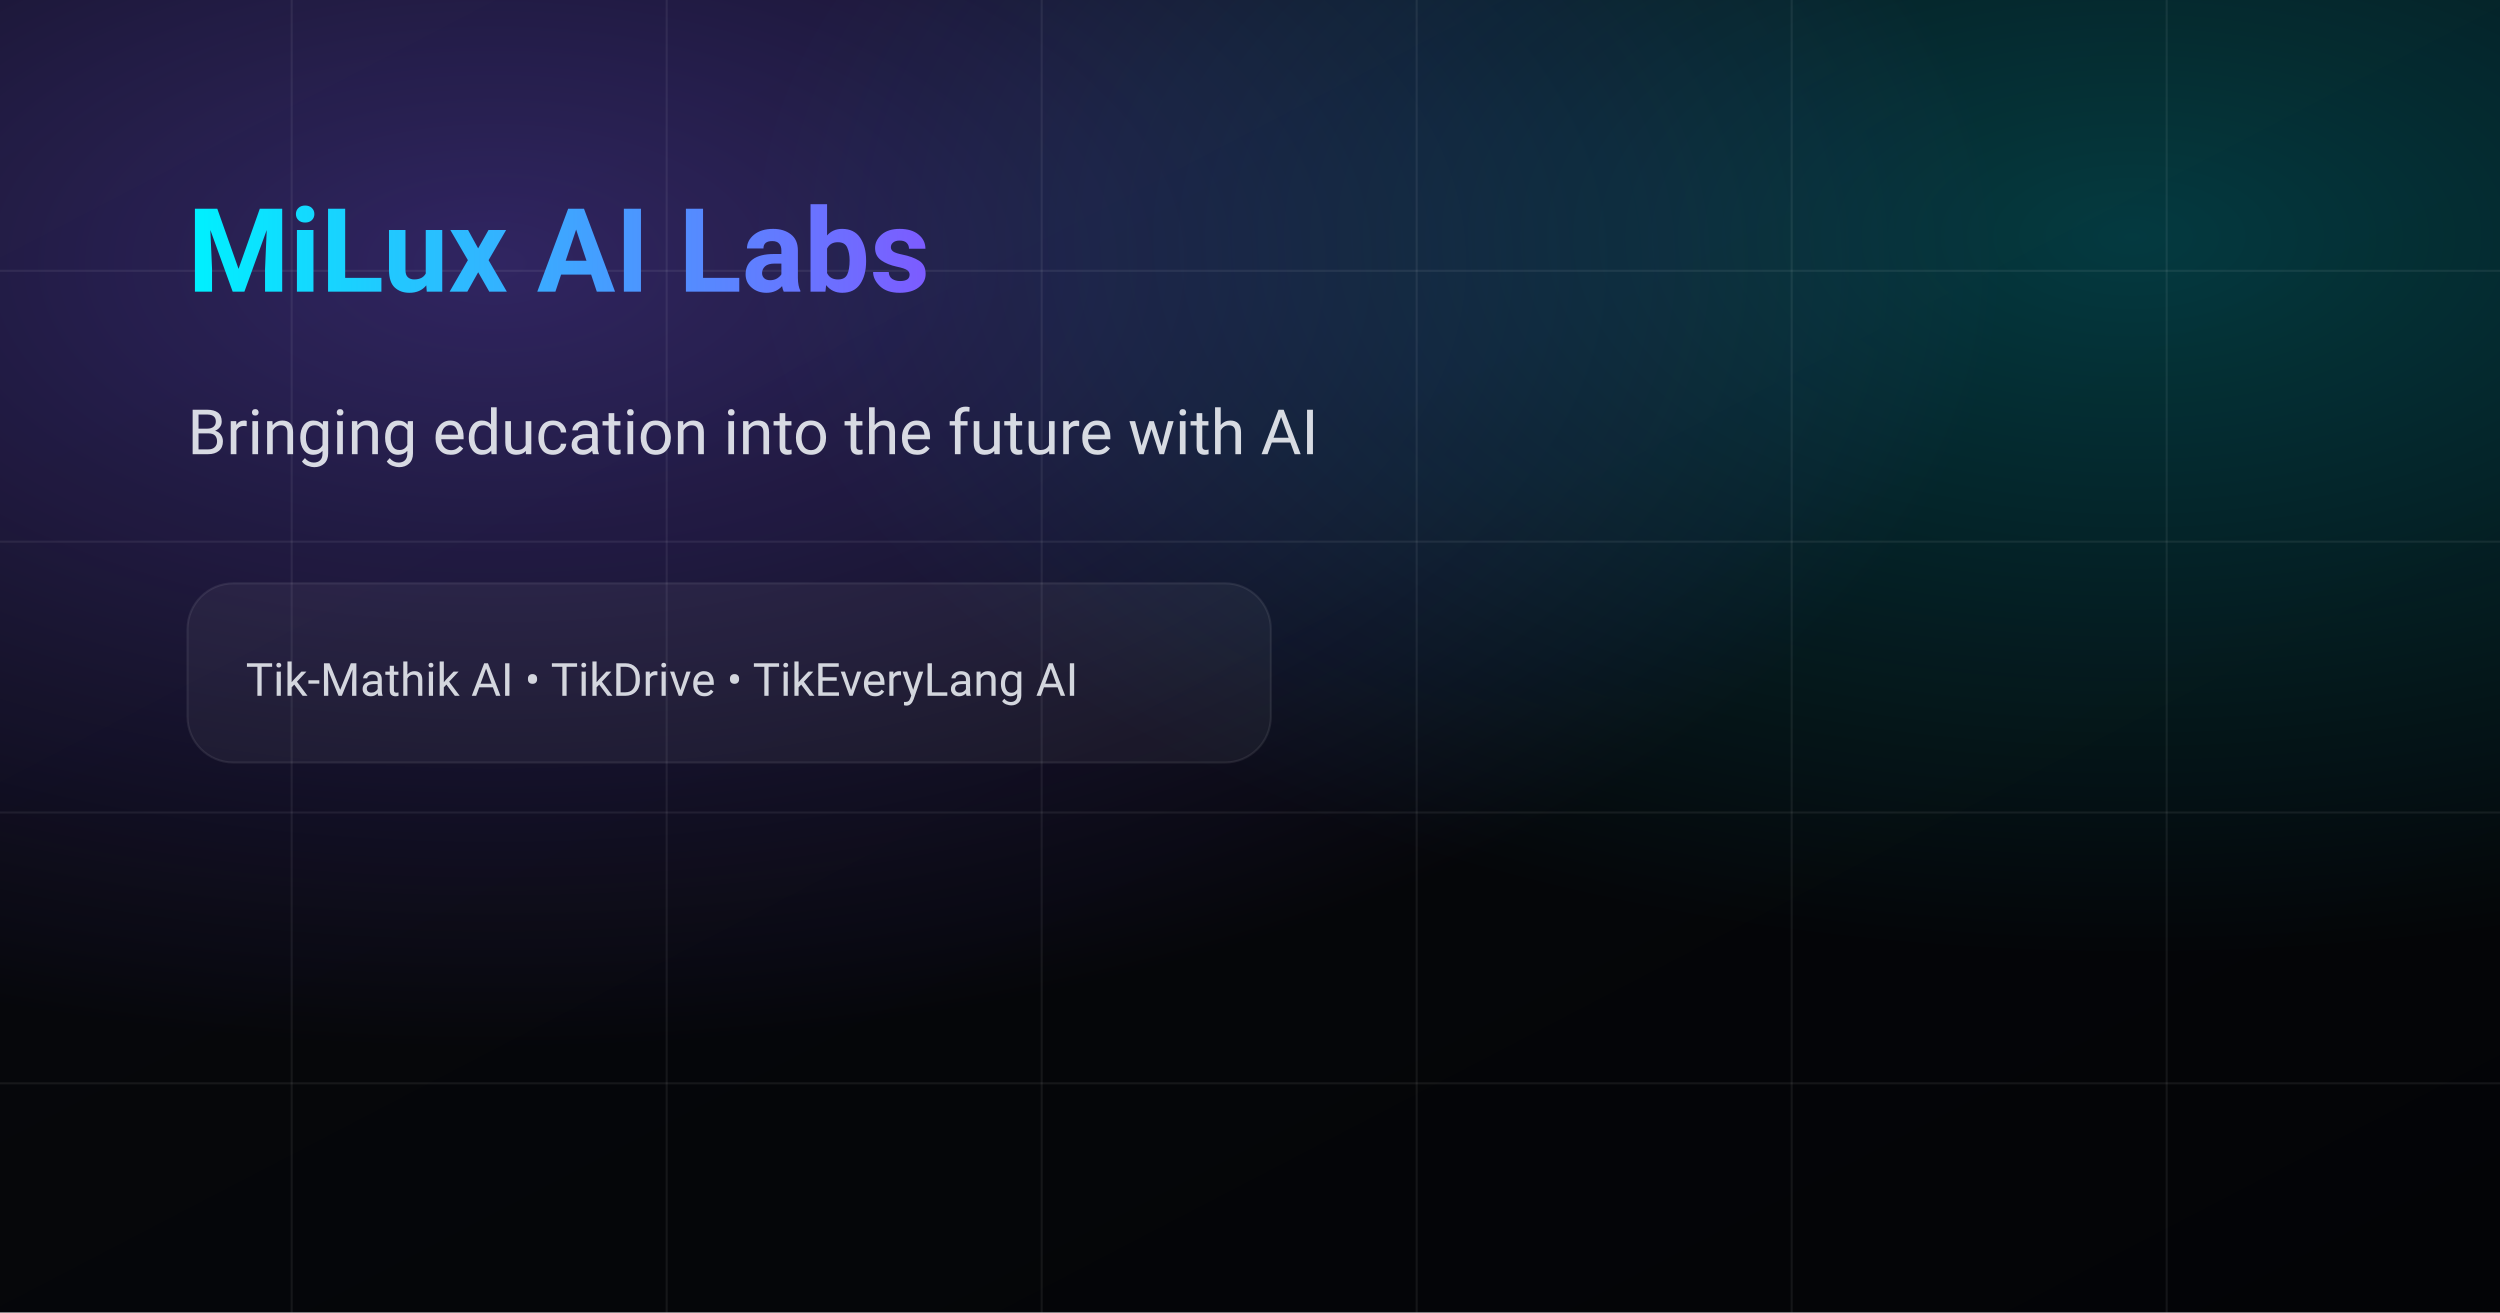
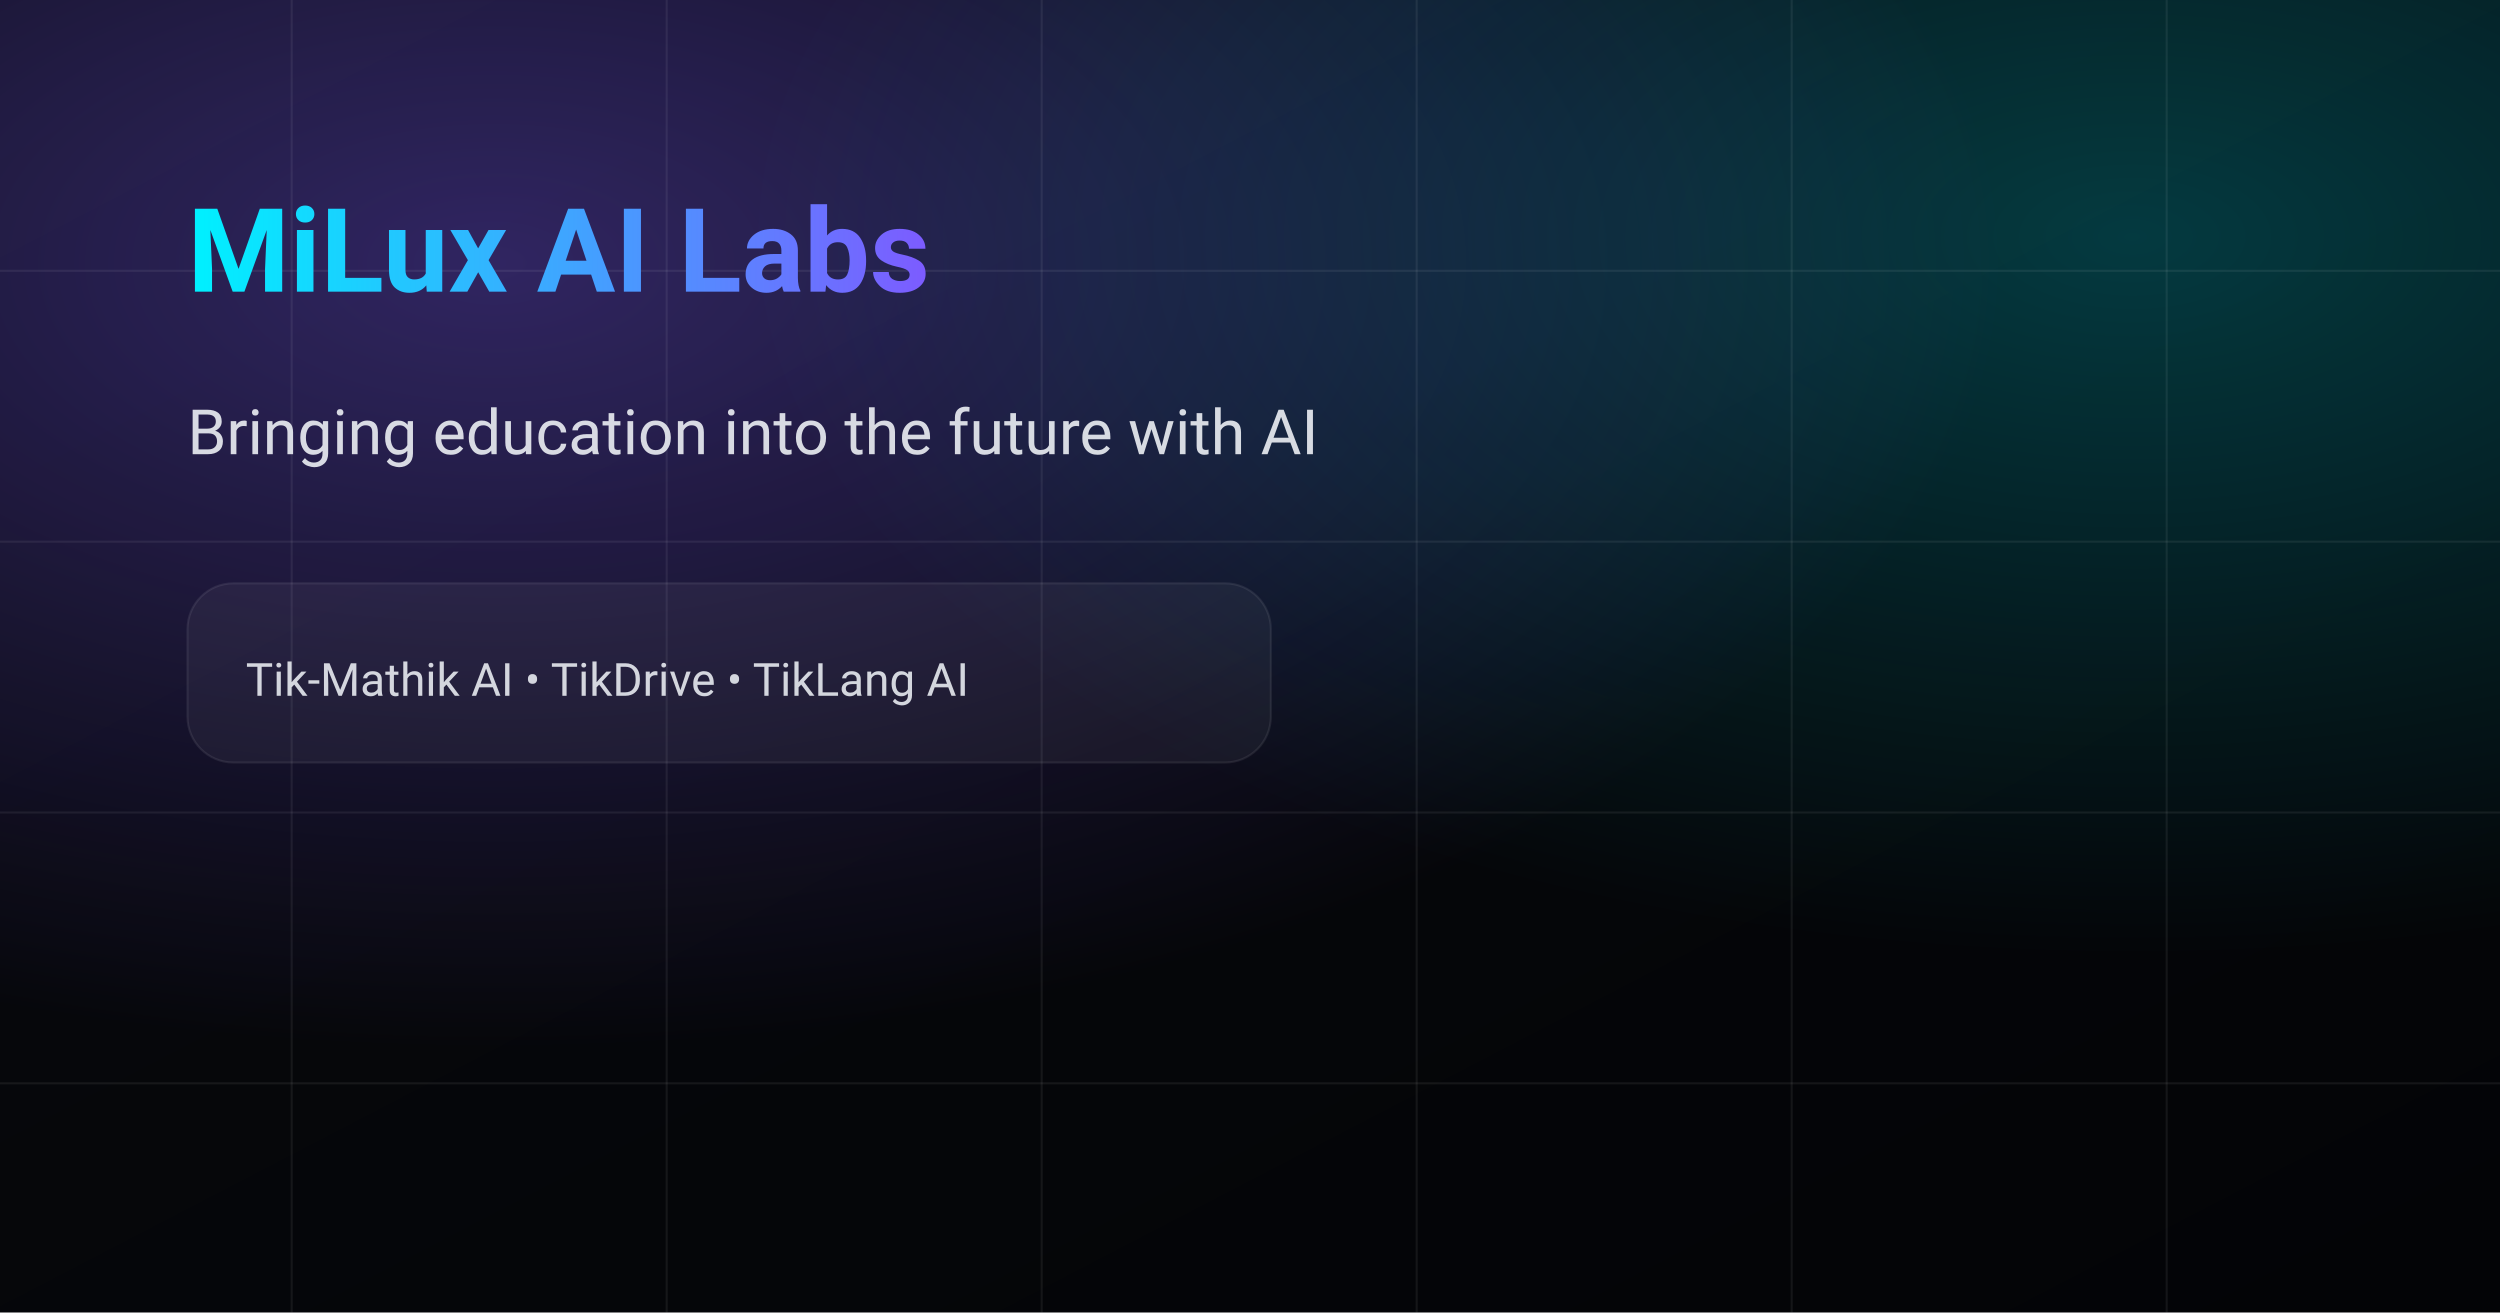
<svg xmlns="http://www.w3.org/2000/svg" width="1200" height="630" viewBox="0 0 1200 630">
  <defs>
    <linearGradient id="bg" x1="0" y1="0" x2="1" y2="1">
      <stop offset="0" stop-color="#08090e" />
      <stop offset="1" stop-color="#030406" />
    </linearGradient>
    <radialGradient id="r1" cx="20%" cy="20%" r="60%">
      <stop offset="0" stop-color="#7c5cff" stop-opacity="0.35" />
      <stop offset="1" stop-color="#7c5cff" stop-opacity="0" />
    </radialGradient>
    <radialGradient id="r2" cx="85%" cy="18%" r="55%">
      <stop offset="0" stop-color="#00f0ff" stop-opacity="0.22" />
      <stop offset="1" stop-color="#00f0ff" stop-opacity="0" />
    </radialGradient>
    <linearGradient id="fg" x1="0" y1="0" x2="1" y2="0">
      <stop offset="0" stop-color="#00f0ff" />
      <stop offset="1" stop-color="#7c5cff" />
    </linearGradient>
  </defs>
  <rect width="1200" height="630" fill="url(#bg)" />
  <rect width="1200" height="630" fill="url(#r1)" />
  <rect width="1200" height="630" fill="url(#r2)" />
  <g fill="none" stroke="rgba(255,255,255,0.07)">
    <path d="M0 130H1200" />
    <path d="M0 260H1200" />
    <path d="M0 390H1200" />
    <path d="M0 520H1200" />
    <path d="M140 0V630" />
    <path d="M320 0V630" />
    <path d="M500 0V630" />
    <path d="M680 0V630" />
    <path d="M860 0V630" />
    <path d="M1040 0V630" />
  </g>
  <g transform="translate(90 140)">
    <text x="0" y="0" font-family="system-ui, -apple-system, Segoe UI, Roboto, Arial" font-size="56" font-weight="700" fill="url(#fg)">
      MiLux AI Labs
    </text>
    <text x="0" y="78" font-family="system-ui, -apple-system, Segoe UI, Roboto, Arial" font-size="30" fill="rgba(231,234,240,0.92)">
      Bringing education into the future with AI
    </text>
    <g transform="translate(0 140)">
      <rect x="0" y="0" width="520" height="86" rx="22" fill="rgba(255,255,255,0.05)" stroke="rgba(255,255,255,0.08)" />
      <text x="28" y="54" font-family="system-ui, -apple-system, Segoe UI, Roboto, Arial" font-size="22" fill="rgba(231,234,240,0.9)">
-         Tik‑Mathik AI • TikDrive • TikEveryLang AI
+         Tik‑Mathik AI • TikDrive • TikLang AI
      </text>
    </g>
  </g>
</svg>
